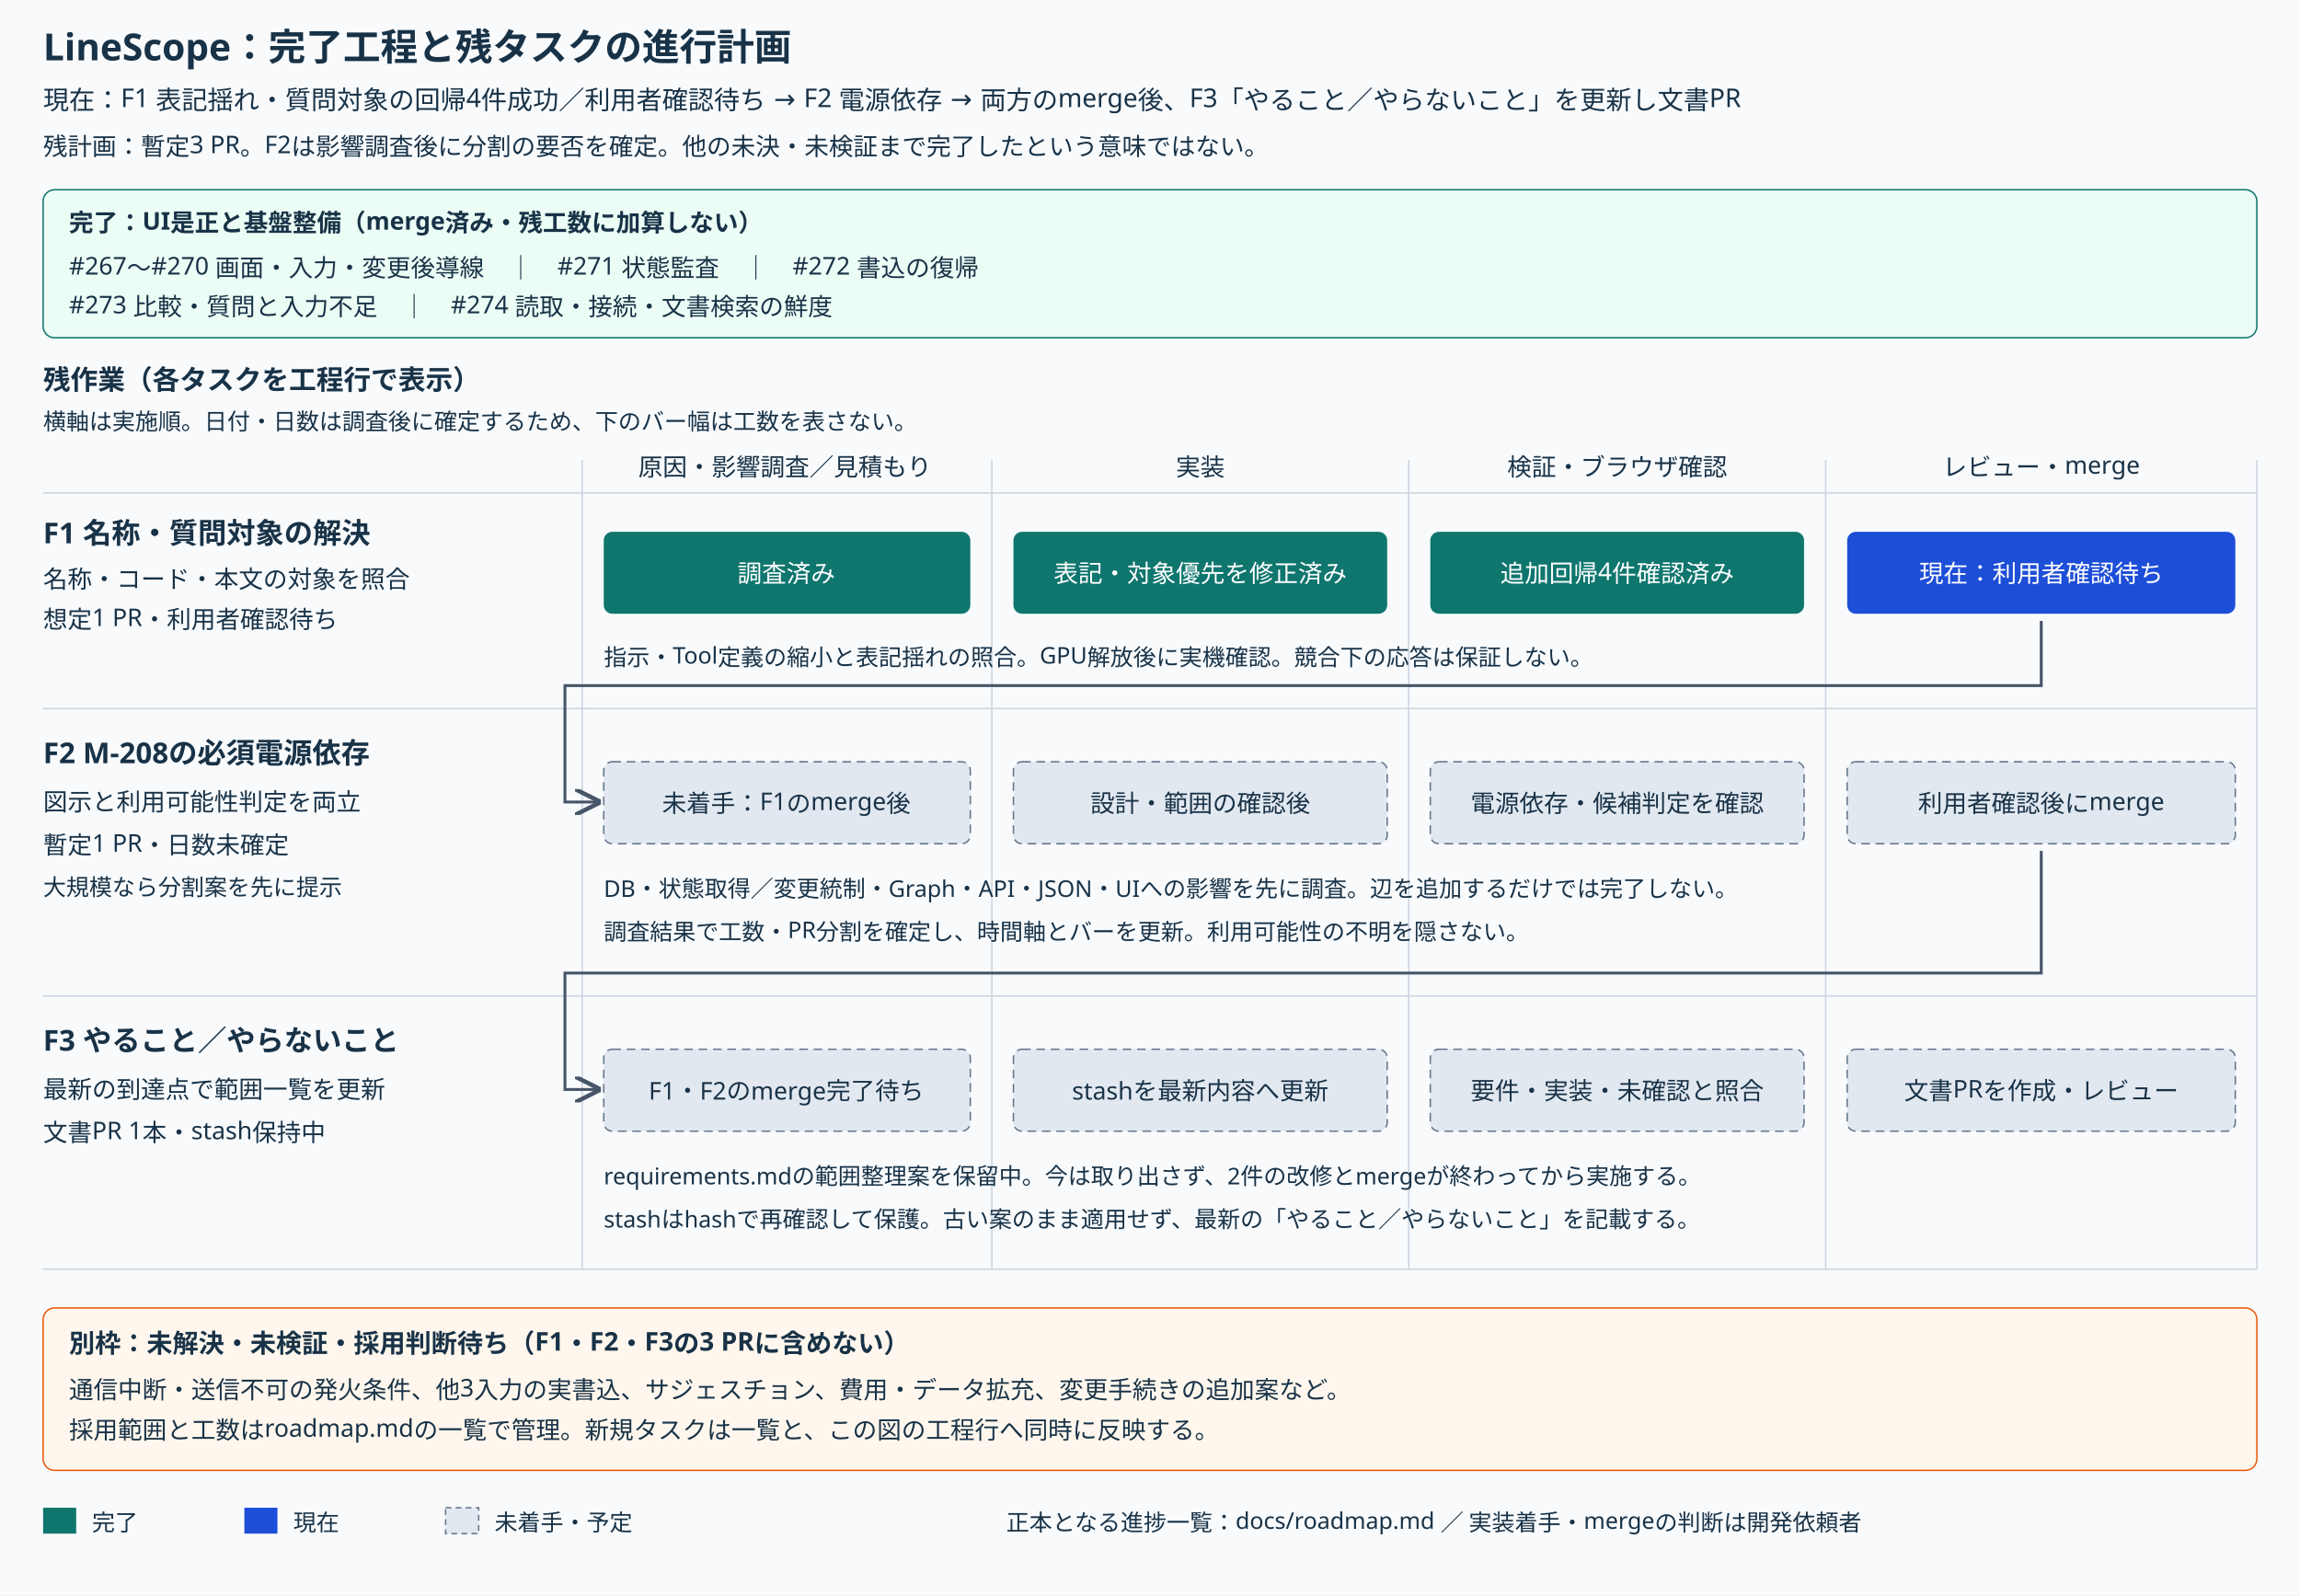
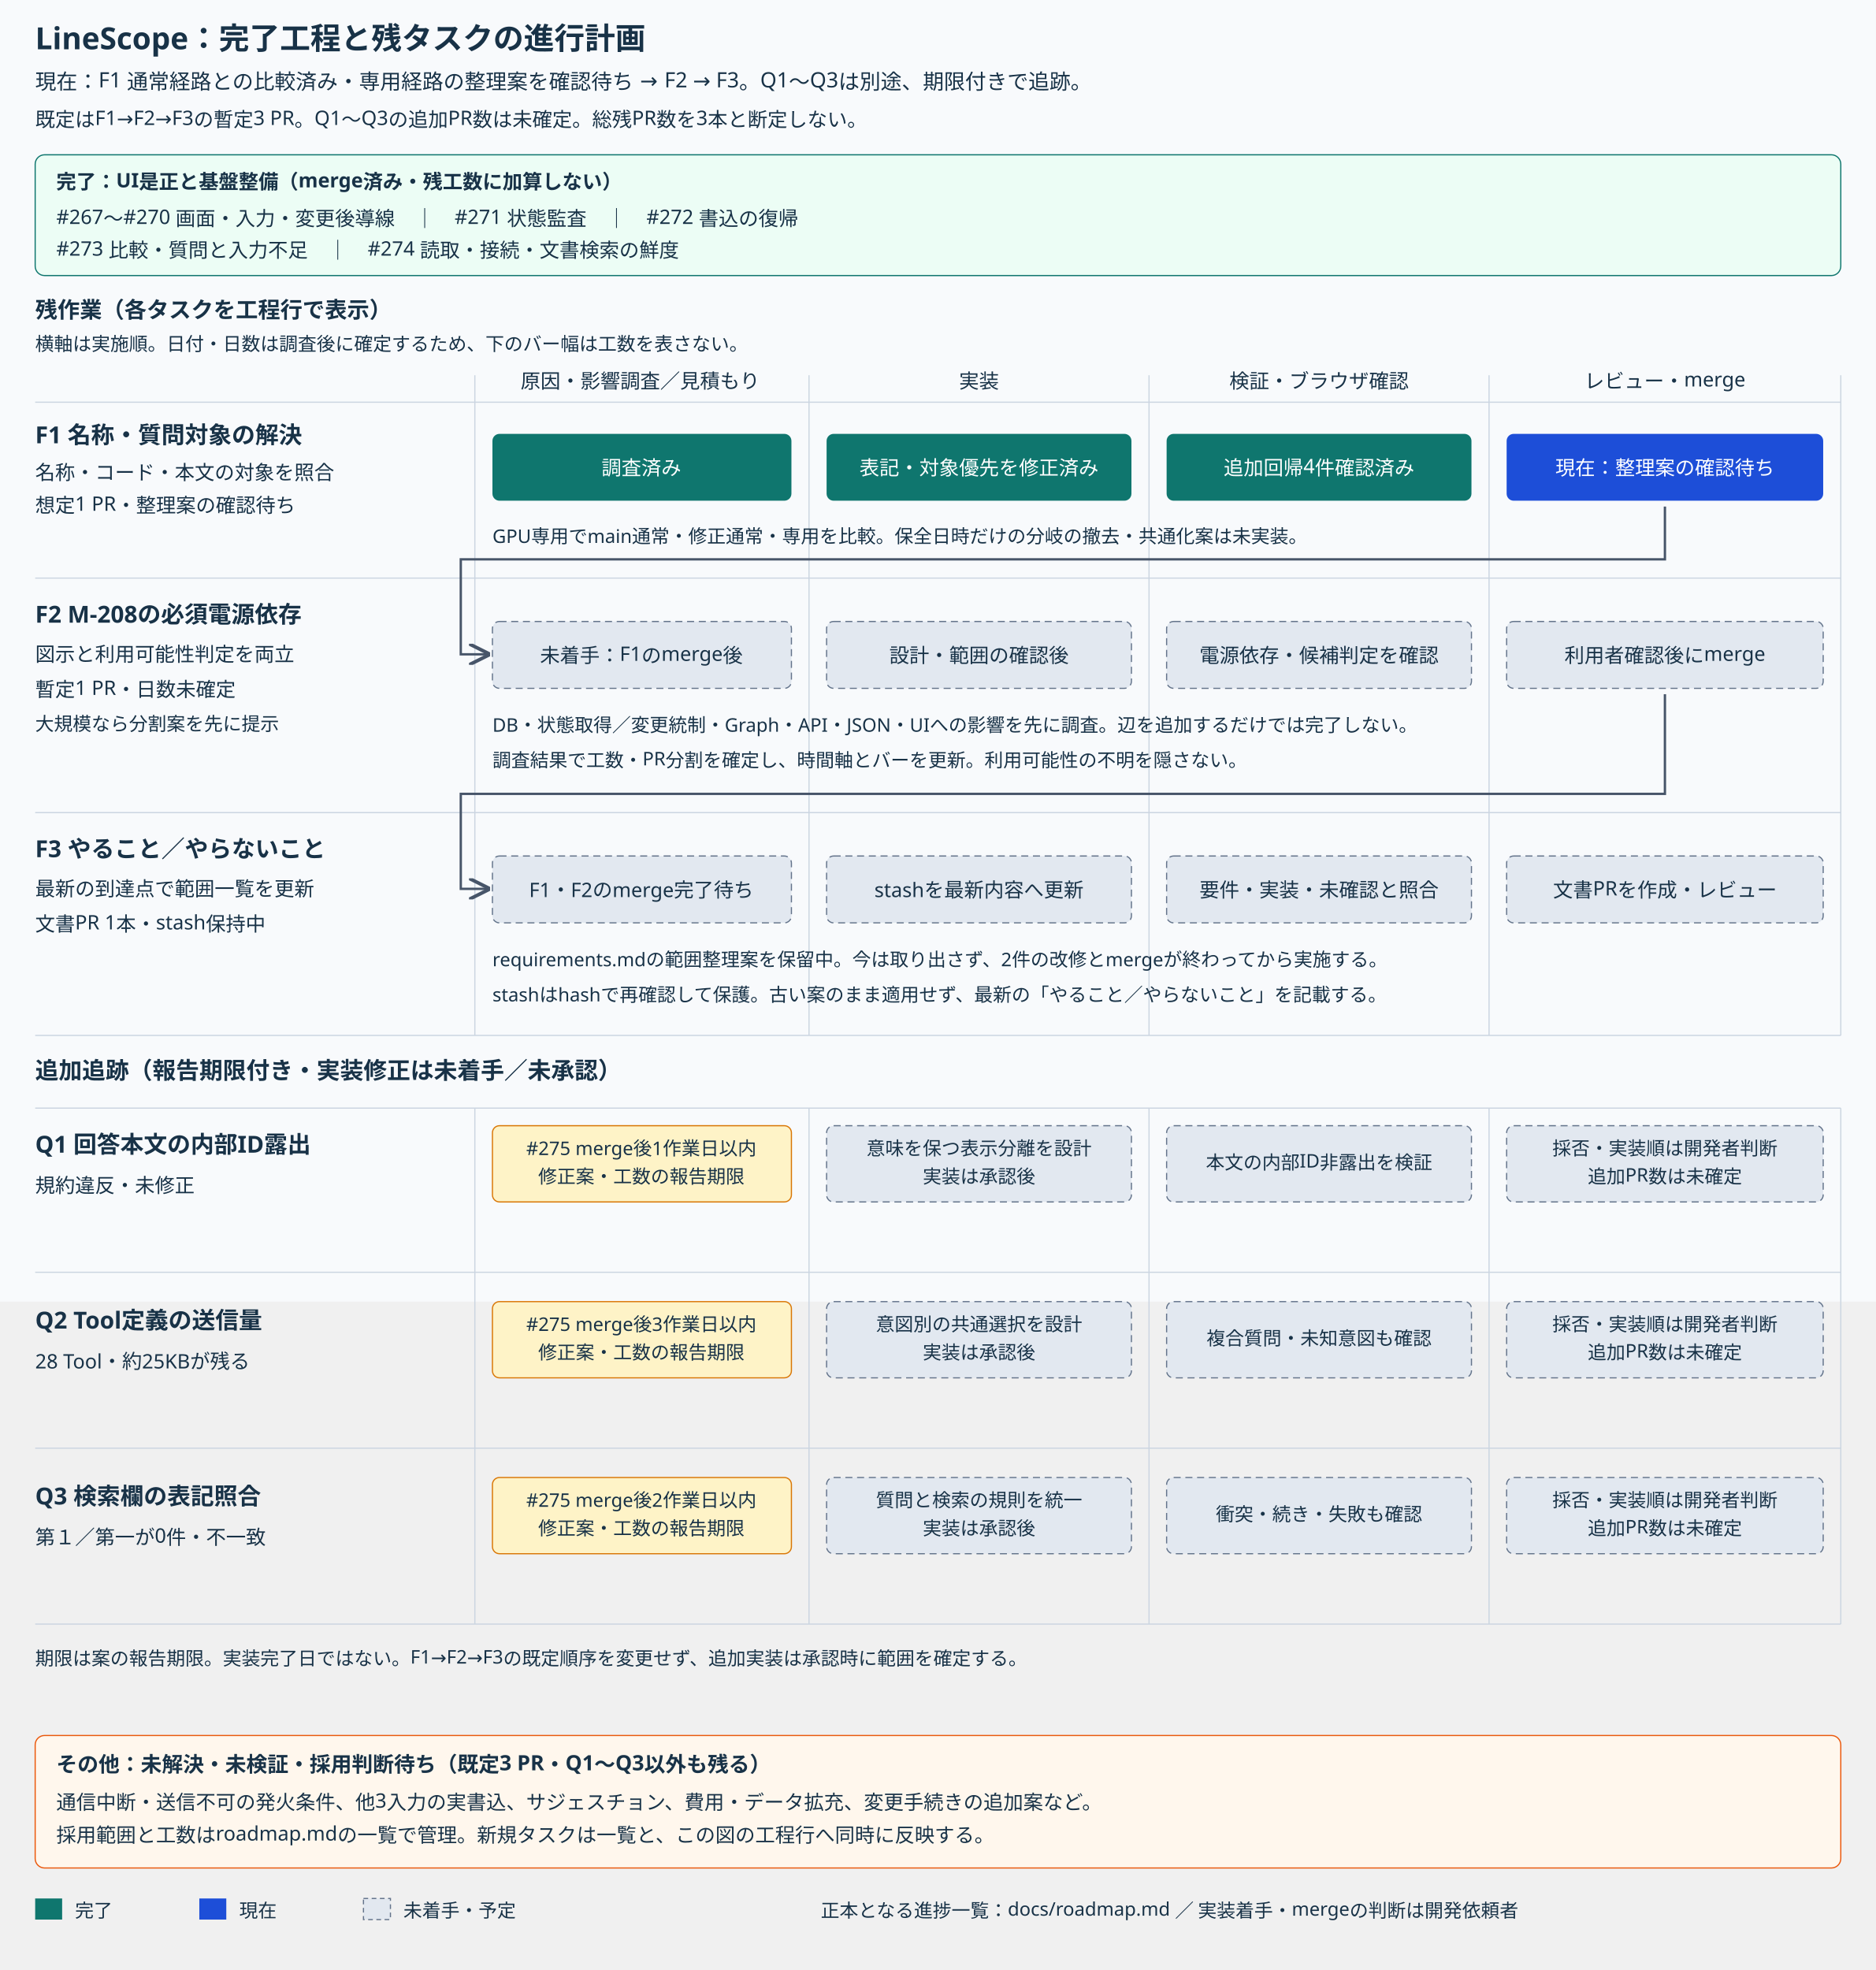
- <svg xmlns="http://www.w3.org/2000/svg" width="1600" height="1110" viewBox="0 0 1600 1110" role="img" aria-labelledby="title desc">
+ <svg xmlns="http://www.w3.org/2000/svg" width="1600" height="1680" viewBox="0 0 1600 1680" role="img" aria-labelledby="title desc">
  <defs>
    <marker id="arrow" markerWidth="9" markerHeight="9" refX="8" refY="4.5" orient="auto">
      <path d="M0 0L9 4.5L0 9" fill="none" stroke="#475569" stroke-width="1.5" />
    </marker>
  </defs>
  <rect width="1600" height="1110" fill="#f8fafc" />
  <g font-family="sans-serif" fill="#183247">
    <text x="30" y="42" font-size="26" font-weight="bold">LineScope：完了工程と残タスクの進行計画</text>
-     <text x="30" y="76" font-size="18">現在：F1 表記揺れ・質問対象の回帰4件成功／利用者確認待ち → F2 電源依存 → 両方のmerge後、F3「やること／やらないこと」を更新し文書PR</text>
-     <text x="30" y="108" font-size="17">残計画：暫定3 PR。F2は影響調査後に分割の要否を確定。他の未決・未検証まで完了したという意味ではない。</text>
+     <text x="30" y="76" font-size="18">現在：F1 通常経路との比較済み・専用経路の整理案を確認待ち → F2 → F3。Q1〜Q3は別途、期限付きで追跡。</text>
+     <text x="30" y="108" font-size="17">既定はF1→F2→F3の暫定3 PR。Q1〜Q3の追加PR数は未確定。総残PR数を3本と断定しない。</text>
    <g font-size="17">
      <rect x="30" y="132" width="1540" height="103" rx="8" fill="#ecfdf5" stroke="#0f766e" />
      <text x="48" y="161" font-weight="bold">完了：UI是正と基盤整備（merge済み・残工数に加算しない）</text>
      <text x="48" y="191">#267〜#270 画面・入力・変更後導線　｜　#271 状態監査　｜　#272 書込の復帰</text>
      <text x="48" y="218">#273 比較・質問と入力不足　｜　#274 読取・接続・文書検索の鮮度</text>
    </g>
    <text x="30" y="271" font-size="19" font-weight="bold">残作業（各タスクを工程行で表示）</text>
    <text x="30" y="299" font-size="16">横軸は実施順。日付・日数は調査後に確定するため、下のバー幅は工数を表さない。</text>
    <g stroke="#cbd5e1">
      <path d="M30 343H1570 M30 493H1570 M30 693H1570 M30 883H1570" />
      <path d="M405 320V883 M690 320V883 M980 320V883 M1270 320V883 M1570 320V883" />
    </g>
    <g font-size="17" text-anchor="middle">
      <text x="546" y="331">原因・影響調査／見積もり</text>
      <text x="835" y="331">実装</text>
      <text x="1125" y="331">検証・ブラウザ確認</text>
      <text x="1420" y="331">レビュー・merge</text>
    </g>
    <text x="30" y="378" font-size="20" font-weight="bold">F1 名称・質問対象の解決</text>
    <text x="30" y="409" font-size="17">名称・コード・本文の対象を照合</text>
-     <text x="30" y="437" font-size="17">想定1 PR・利用者確認待ち</text>
+     <text x="30" y="437" font-size="17">想定1 PR・整理案の確認待ち</text>
    <rect x="420" y="370" width="255" height="57" rx="6" fill="#0f766e" />
    <g stroke="none">
      <rect x="705" y="370" width="260" height="57" rx="6" fill="#0f766e" />
      <rect x="995" y="370" width="260" height="57" rx="6" fill="#0f766e" />
      <rect x="1285" y="370" width="270" height="57" rx="6" fill="#1d4ed8" />
    </g>
    <g font-size="17" text-anchor="middle">
      <text x="547" y="405" fill="white">調査済み</text>
      <text x="835" y="405" fill="white">表記・対象優先を修正済み</text>
      <text x="1125" y="405" fill="white">追加回帰4件確認済み</text>
-       <text x="1420" y="405" fill="white">現在：利用者確認待ち</text>
+       <text x="1420" y="405" fill="white">現在：整理案の確認待ち</text>
    </g>
-     <text x="420" y="463" font-size="16">指示・Tool定義の縮小と表記揺れの照合。GPU解放後に実機確認。競合下の応答は保証しない。</text>
+     <text x="420" y="463" font-size="16">GPU専用でmain通常・修正通常・専用を比較。保全日時だけの分岐の撤去・共通化案は未実装。</text>
    <path d="M1420 432V477H393V558H416" fill="none" stroke="#475569" stroke-width="2" marker-end="url(#arrow)" />
    <text x="30" y="531" font-size="20" font-weight="bold">F2 M-208の必須電源依存</text>
    <text x="30" y="564" font-size="17">図示と利用可能性判定を両立</text>
    <text x="30" y="594" font-size="17">暫定1 PR・日数未確定</text>
    <text x="30" y="623" font-size="16">大規模なら分割案を先に提示</text>
    <g fill="#e2e8f0" stroke="#64748b" stroke-dasharray="6 4">
      <rect x="420" y="530" width="255" height="57" rx="6" />
      <rect x="705" y="530" width="260" height="57" rx="6" />
      <rect x="995" y="530" width="260" height="57" rx="6" />
      <rect x="1285" y="530" width="270" height="57" rx="6" />
    </g>
    <g font-size="17" text-anchor="middle">
      <text x="547" y="565">未着手：F1のmerge後</text>
      <text x="835" y="565">設計・範囲の確認後</text>
      <text x="1125" y="565">電源依存・候補判定を確認</text>
      <text x="1420" y="565">利用者確認後にmerge</text>
    </g>
    <text x="420" y="624" font-size="16">DB・状態取得／変更統制・Graph・API・JSON・UIへの影響を先に調査。辺を追加するだけでは完了しない。</text>
    <text x="420" y="654" font-size="16">調査結果で工数・PR分割を確定し、時間軸とバーを更新。利用可能性の不明を隠さない。</text>
    <path d="M1420 592V677H393V758H416" fill="none" stroke="#475569" stroke-width="2" marker-end="url(#arrow)" />
    <text x="30" y="731" font-size="20" font-weight="bold">F3 やること／やらないこと</text>
    <text x="30" y="764" font-size="17">最新の到達点で範囲一覧を更新</text>
    <text x="30" y="794" font-size="17">文書PR 1本・stash保持中</text>
    <g fill="#e2e8f0" stroke="#64748b" stroke-dasharray="6 4">
      <rect x="420" y="730" width="255" height="57" rx="6" />
      <rect x="705" y="730" width="260" height="57" rx="6" />
      <rect x="995" y="730" width="260" height="57" rx="6" />
      <rect x="1285" y="730" width="270" height="57" rx="6" />
    </g>
    <g font-size="17" text-anchor="middle">
      <text x="547" y="765">F1・F2のmerge完了待ち</text>
      <text x="835" y="765">stashを最新内容へ更新</text>
      <text x="1125" y="765">要件・実装・未確認と照合</text>
      <text x="1420" y="765">文書PRを作成・レビュー</text>
    </g>
    <text x="420" y="824" font-size="16">requirements.mdの範囲整理案を保留中。今は取り出さず、2件の改修とmergeが終わってから実施する。</text>
    <text x="420" y="854" font-size="16">stashはhashで再確認して保護。古い案のまま適用せず、最新の「やること／やらないこと」を記載する。</text>
-     <rect x="30" y="910" width="1540" height="113" rx="8" fill="#fff7ed" stroke="#ea580c" />
-     <text x="48" y="941" font-size="18" font-weight="bold">別枠：未解決・未検証・採用判断待ち（F1・F2・F3の3 PRに含めない）</text>
-     <text x="48" y="973" font-size="17">通信中断・送信不可の発火条件、他3入力の実書込、サジェスチョン、費用・データ拡充、変更手続きの追加案など。</text>
-     <text x="48" y="1001" font-size="17">採用範囲と工数はroadmap.mdの一覧で管理。新規タスクは一覧と、この図の工程行へ同時に反映する。</text>
+     <text x="30" y="920" font-size="20" font-weight="bold">追加追跡（報告期限付き・実装修正は未着手／未承認）</text>
+     <g stroke="#cbd5e1">
+       <path d="M30 945H1570 M30 1085H1570 M30 1235H1570 M30 1385H1570" />
+       <path d="M405 945V1385 M690 945V1385 M980 945V1385 M1270 945V1385 M1570 945V1385" />
+     </g>
+     <text x="30" y="983" font-size="20" font-weight="bold">Q1 回答本文の内部ID露出</text>
+     <text x="30" y="1017" font-size="17">規約違反・未修正</text>
+     <rect x="420" y="960" width="255" height="65" rx="6" fill="#fef3c7" stroke="#d97706" />
+     <g fill="#e2e8f0" stroke="#64748b" stroke-dasharray="6 4">
+       <rect x="705" y="960" width="260" height="65" rx="6" />
+       <rect x="995" y="960" width="260" height="65" rx="6" />
+       <rect x="1285" y="960" width="270" height="65" rx="6" />
+     </g>
+     <g font-size="16" text-anchor="middle">
+       <text x="547" y="985">#275 merge後1作業日以内</text>
+       <text x="547" y="1009">修正案・工数の報告期限</text>
+       <text x="835" y="985">意味を保つ表示分離を設計</text>
+       <text x="835" y="1009">実装は承認後</text>
+       <text x="1125" y="997">本文の内部ID非露出を検証</text>
+       <text x="1420" y="985">採否・実装順は開発者判断</text>
+       <text x="1420" y="1009">追加PR数は未確定</text>
+     </g>
+     <text x="30" y="1133" font-size="20" font-weight="bold">Q2 Tool定義の送信量</text>
+     <text x="30" y="1167" font-size="17">28 Tool・約25KBが残る</text>
+     <rect x="420" y="1110" width="255" height="65" rx="6" fill="#fef3c7" stroke="#d97706" />
+     <g fill="#e2e8f0" stroke="#64748b" stroke-dasharray="6 4">
+       <rect x="705" y="1110" width="260" height="65" rx="6" />
+       <rect x="995" y="1110" width="260" height="65" rx="6" />
+       <rect x="1285" y="1110" width="270" height="65" rx="6" />
+     </g>
+     <g font-size="16" text-anchor="middle">
+       <text x="547" y="1135">#275 merge後3作業日以内</text>
+       <text x="547" y="1159">修正案・工数の報告期限</text>
+       <text x="835" y="1135">意図別の共通選択を設計</text>
+       <text x="835" y="1159">実装は承認後</text>
+       <text x="1125" y="1147">複合質問・未知意図も確認</text>
+       <text x="1420" y="1135">採否・実装順は開発者判断</text>
+       <text x="1420" y="1159">追加PR数は未確定</text>
+     </g>
+     <text x="30" y="1283" font-size="20" font-weight="bold">Q3 検索欄の表記照合</text>
+     <text x="30" y="1317" font-size="17">第１／第一が0件・不一致</text>
+     <rect x="420" y="1260" width="255" height="65" rx="6" fill="#fef3c7" stroke="#d97706" />
+     <g fill="#e2e8f0" stroke="#64748b" stroke-dasharray="6 4">
+       <rect x="705" y="1260" width="260" height="65" rx="6" />
+       <rect x="995" y="1260" width="260" height="65" rx="6" />
+       <rect x="1285" y="1260" width="270" height="65" rx="6" />
+     </g>
+     <g font-size="16" text-anchor="middle">
+       <text x="547" y="1285">#275 merge後2作業日以内</text>
+       <text x="547" y="1309">修正案・工数の報告期限</text>
+       <text x="835" y="1285">質問と検索の規則を統一</text>
+       <text x="835" y="1309">実装は承認後</text>
+       <text x="1125" y="1297">衝突・続き・失敗も確認</text>
+       <text x="1420" y="1285">採否・実装順は開発者判断</text>
+       <text x="1420" y="1309">追加PR数は未確定</text>
+     </g>
+     <text x="30" y="1420" font-size="16">期限は案の報告期限。実装完了日ではない。F1→F2→F3の既定順序を変更せず、追加実装は承認時に範囲を確定する。</text>
+     <rect x="30" y="1480" width="1540" height="113" rx="8" fill="#fff7ed" stroke="#ea580c" />
+     <text x="48" y="1511" font-size="18" font-weight="bold">その他：未解決・未検証・採用判断待ち（既定3 PR・Q1〜Q3以外も残る）</text>
+     <text x="48" y="1543" font-size="17">通信中断・送信不可の発火条件、他3入力の実書込、サジェスチョン、費用・データ拡充、変更手続きの追加案など。</text>
+     <text x="48" y="1571" font-size="17">採用範囲と工数はroadmap.mdの一覧で管理。新規タスクは一覧と、この図の工程行へ同時に反映する。</text>
    <g font-size="16">
-       <rect x="30" y="1049" width="23" height="18" fill="#0f766e" />
-       <text x="64" y="1065">完了</text>
-       <rect x="170" y="1049" width="23" height="18" fill="#1d4ed8" />
-       <text x="204" y="1065">現在</text>
-       <rect x="310" y="1049" width="23" height="18" fill="#e2e8f0" stroke="#64748b" stroke-dasharray="4 3" />
-       <text x="344" y="1065">未着手・予定</text>
-       <text x="700" y="1065">正本となる進捗一覧：docs/roadmap.md ／ 実装着手・mergeの判断は開発依頼者</text>
+       <rect x="30" y="1619" width="23" height="18" fill="#0f766e" />
+       <text x="64" y="1635">完了</text>
+       <rect x="170" y="1619" width="23" height="18" fill="#1d4ed8" />
+       <text x="204" y="1635">現在</text>
+       <rect x="310" y="1619" width="23" height="18" fill="#e2e8f0" stroke="#64748b" stroke-dasharray="4 3" />
+       <text x="344" y="1635">未着手・予定</text>
+       <text x="700" y="1635">正本となる進捗一覧：docs/roadmap.md ／ 実装着手・mergeの判断は開発依頼者</text>
    </g>
  </g>
</svg>
